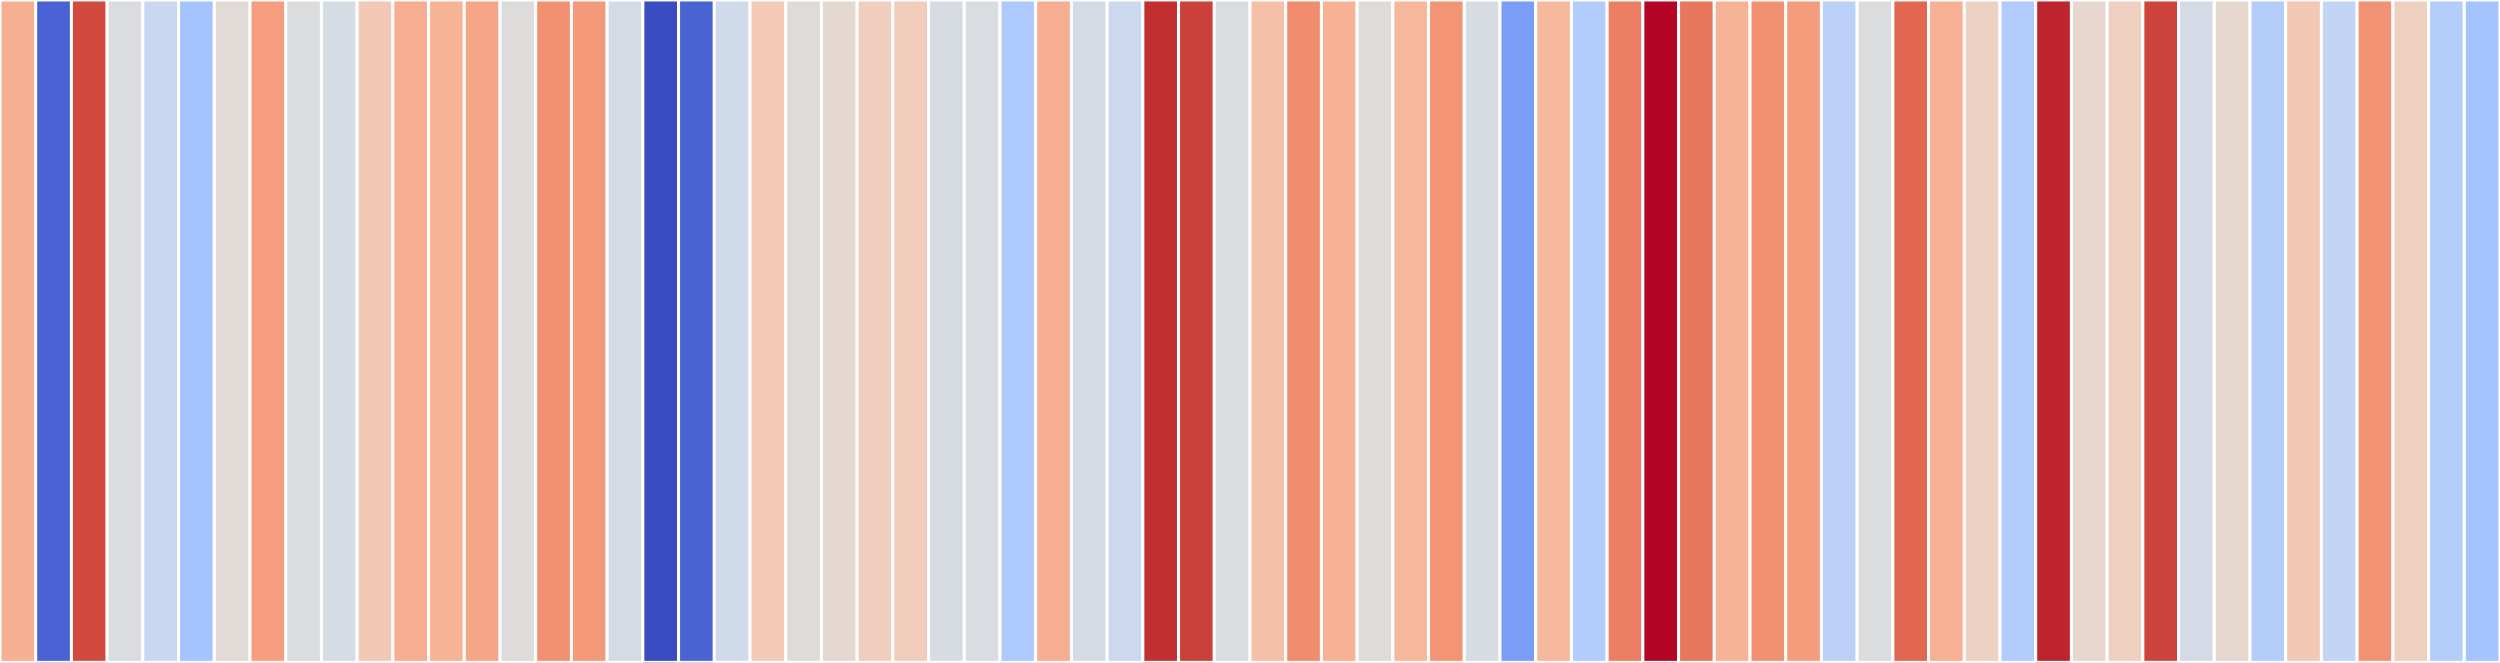
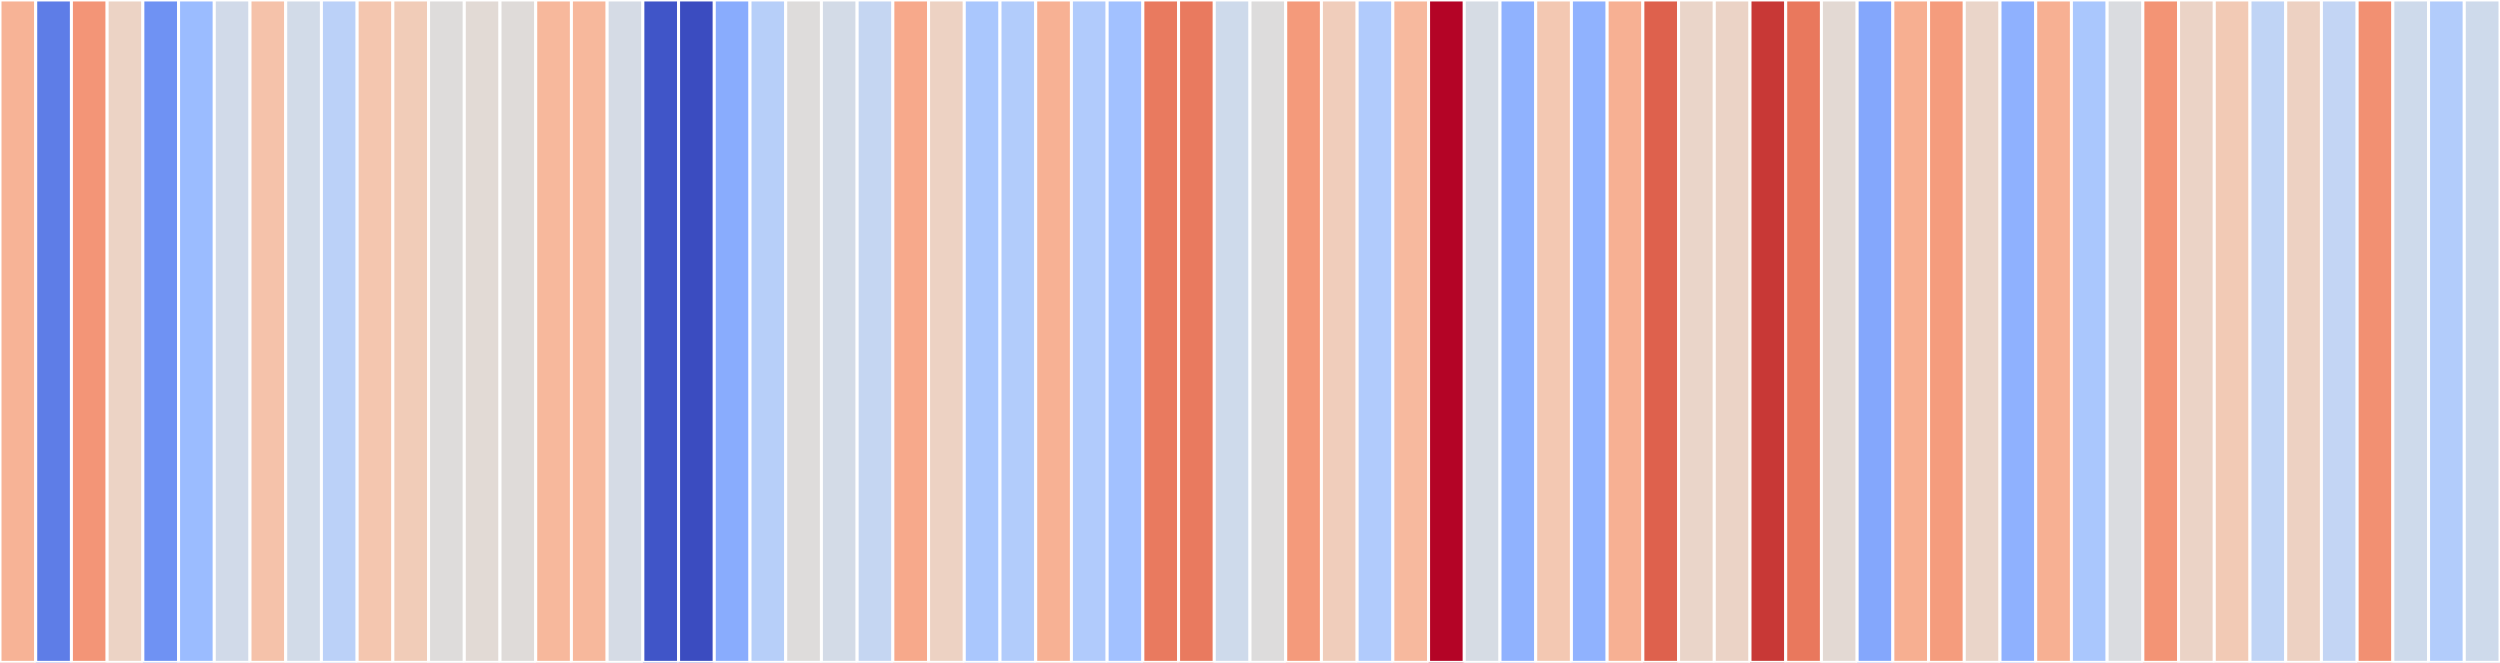
<svg xmlns="http://www.w3.org/2000/svg" width="837pt" height="221.76pt" viewBox="0 0 837 221.76" version="1.1">
  <defs>
    <style type="text/css">*{stroke-linejoin: round; stroke-linecap: butt}</style>
  </defs>
  <g id="figure_1">
    <g id="patch_1">
      <path d="M 0 221.76  L 837 221.76  L 837 0  L 0 0  z " style="fill: #ffffff" />
    </g>
    <g id="axes_1">
      <g id="QuadMesh_1">
-         <path d="M 0 -0  L 11.957 -0  L 11.957 221.76  L 0 221.76  L 0 -0  " clip-path="url(#p04686eaa7e)" style="fill: #f7af91; stroke: #ffffff" />
-         <path d="M 11.957 -0  L 23.914 -0  L 23.914 221.76  L 11.957 221.76  L 11.957 -0  " clip-path="url(#p04686eaa7e)" style="fill: #4961d2; stroke: #ffffff" />
-         <path d="M 23.914 -0  L 35.871 -0  L 35.871 221.76  L 23.914 221.76  L 23.914 -0  " clip-path="url(#p04686eaa7e)" style="fill: #d1493f; stroke: #ffffff" />
-         <path d="M 35.871 -0  L 47.829 -0  L 47.829 221.76  L 35.871 221.76  L 35.871 -0  " clip-path="url(#p04686eaa7e)" style="fill: #dadce0; stroke: #ffffff" />
-         <path d="M 47.829 -0  L 59.786 -0  L 59.786 221.76  L 47.829 221.76  L 47.829 -0  " clip-path="url(#p04686eaa7e)" style="fill: #c9d7f0; stroke: #ffffff" />
-         <path d="M 59.786 -0  L 71.743 -0  L 71.743 221.76  L 59.786 221.76  L 59.786 -0  " clip-path="url(#p04686eaa7e)" style="fill: #a5c3fe; stroke: #ffffff" />
-         <path d="M 71.743 -0  L 83.7 -0  L 83.7 221.76  L 71.743 221.76  L 71.743 -0  " clip-path="url(#p04686eaa7e)" style="fill: #e1dad6; stroke: #ffffff" />
-         <path d="M 83.7 -0  L 95.657 -0  L 95.657 221.76  L 83.7 221.76  L 83.7 -0  " clip-path="url(#p04686eaa7e)" style="fill: #f59d7e; stroke: #ffffff" />
-         <path d="M 95.657 -0  L 107.614 -0  L 107.614 221.76  L 95.657 221.76  L 95.657 -0  " clip-path="url(#p04686eaa7e)" style="fill: #dbdcde; stroke: #ffffff" />
-         <path d="M 107.614 -0  L 119.571 -0  L 119.571 221.76  L 107.614 221.76  L 107.614 -0  " clip-path="url(#p04686eaa7e)" style="fill: #d6dce4; stroke: #ffffff" />
-         <path d="M 119.571 -0  L 131.529 -0  L 131.529 221.76  L 119.571 221.76  L 119.571 -0  " clip-path="url(#p04686eaa7e)" style="fill: #f2c9b4; stroke: #ffffff" />
-         <path d="M 131.529 -0  L 143.486 -0  L 143.486 221.76  L 131.529 221.76  L 131.529 -0  " clip-path="url(#p04686eaa7e)" style="fill: #f7ad90; stroke: #ffffff" />
-         <path d="M 143.486 -0  L 155.443 -0  L 155.443 221.76  L 143.486 221.76  L 143.486 -0  " clip-path="url(#p04686eaa7e)" style="fill: #f7b396; stroke: #ffffff" />
-         <path d="M 155.443 -0  L 167.4 -0  L 167.4 221.76  L 155.443 221.76  L 155.443 -0  " clip-path="url(#p04686eaa7e)" style="fill: #f6a586; stroke: #ffffff" />
-         <path d="M 167.4 -0  L 179.357 -0  L 179.357 221.76  L 167.4 221.76  L 167.4 -0  " clip-path="url(#p04686eaa7e)" style="fill: #dedcdb; stroke: #ffffff" />
-         <path d="M 179.357 -0  L 191.314 -0  L 191.314 221.76  L 179.357 221.76  L 179.357 -0  " clip-path="url(#p04686eaa7e)" style="fill: #f29072; stroke: #ffffff" />
-         <path d="M 191.314 -0  L 203.271 -0  L 203.271 221.76  L 191.314 221.76  L 191.314 -0  " clip-path="url(#p04686eaa7e)" style="fill: #f49a7b; stroke: #ffffff" />
-         <path d="M 203.271 -0  L 215.229 -0  L 215.229 221.76  L 203.271 221.76  L 203.271 -0  " clip-path="url(#p04686eaa7e)" style="fill: #d5dbe5; stroke: #ffffff" />
-         <path d="M 215.229 -0  L 227.186 -0  L 227.186 221.76  L 215.229 221.76  L 215.229 -0  " clip-path="url(#p04686eaa7e)" style="fill: #3b4cc0; stroke: #ffffff" />
-         <path d="M 227.186 -0  L 239.143 -0  L 239.143 221.76  L 227.186 221.76  L 227.186 -0  " clip-path="url(#p04686eaa7e)" style="fill: #4a63d3; stroke: #ffffff" />
-         <path d="M 239.143 -0  L 251.1 -0  L 251.1 221.76  L 239.143 221.76  L 239.143 -0  " clip-path="url(#p04686eaa7e)" style="fill: #cfdaea; stroke: #ffffff" />
-         <path d="M 251.1 -0  L 263.057 -0  L 263.057 221.76  L 251.1 221.76  L 251.1 -0  " clip-path="url(#p04686eaa7e)" style="fill: #f2cab5; stroke: #ffffff" />
-         <path d="M 263.057 -0  L 275.014 -0  L 275.014 221.76  L 263.057 221.76  L 263.057 -0  " clip-path="url(#p04686eaa7e)" style="fill: #dfdbd9; stroke: #ffffff" />
-         <path d="M 275.014 -0  L 286.971 -0  L 286.971 221.76  L 275.014 221.76  L 275.014 -0  " clip-path="url(#p04686eaa7e)" style="fill: #e5d8d1; stroke: #ffffff" />
-         <path d="M 286.971 -0  L 298.929 -0  L 298.929 221.76  L 286.971 221.76  L 286.971 -0  " clip-path="url(#p04686eaa7e)" style="fill: #efcebd; stroke: #ffffff" />
-         <path d="M 298.929 -0  L 310.886 -0  L 310.886 221.76  L 298.929 221.76  L 298.929 -0  " clip-path="url(#p04686eaa7e)" style="fill: #f0cdbb; stroke: #ffffff" />
-         <path d="M 310.886 -0  L 322.843 -0  L 322.843 221.76  L 310.886 221.76  L 310.886 -0  " clip-path="url(#p04686eaa7e)" style="fill: #d7dce3; stroke: #ffffff" />
-         <path d="M 322.843 -0  L 334.8 -0  L 334.8 221.76  L 322.843 221.76  L 322.843 -0  " clip-path="url(#p04686eaa7e)" style="fill: #d9dce1; stroke: #ffffff" />
-         <path d="M 334.8 -0  L 346.757 -0  L 346.757 221.76  L 334.8 221.76  L 334.8 -0  " clip-path="url(#p04686eaa7e)" style="fill: #adc9fd; stroke: #ffffff" />
-         <path d="M 346.757 -0  L 358.714 -0  L 358.714 221.76  L 346.757 221.76  L 346.757 -0  " clip-path="url(#p04686eaa7e)" style="fill: #f7ad90; stroke: #ffffff" />
-         <path d="M 358.714 -0  L 370.671 -0  L 370.671 221.76  L 358.714 221.76  L 358.714 -0  " clip-path="url(#p04686eaa7e)" style="fill: #d5dbe5; stroke: #ffffff" />
-         <path d="M 370.671 -0  L 382.629 -0  L 382.629 221.76  L 370.671 221.76  L 370.671 -0  " clip-path="url(#p04686eaa7e)" style="fill: #cbd8ee; stroke: #ffffff" />
-         <path d="M 382.629 -0  L 394.586 -0  L 394.586 221.76  L 382.629 221.76  L 382.629 -0  " clip-path="url(#p04686eaa7e)" style="fill: #c32e31; stroke: #ffffff" />
-         <path d="M 394.586 -0  L 406.543 -0  L 406.543 221.76  L 394.586 221.76  L 394.586 -0  " clip-path="url(#p04686eaa7e)" style="fill: #cc403a; stroke: #ffffff" />
-         <path d="M 406.543 -0  L 418.5 -0  L 418.5 221.76  L 406.543 221.76  L 406.543 -0  " clip-path="url(#p04686eaa7e)" style="fill: #dadce0; stroke: #ffffff" />
-         <path d="M 418.5 -0  L 430.457 -0  L 430.457 221.76  L 418.5 221.76  L 418.5 -0  " clip-path="url(#p04686eaa7e)" style="fill: #f5c0a7; stroke: #ffffff" />
-         <path d="M 430.457 -0  L 442.414 -0  L 442.414 221.76  L 430.457 221.76  L 430.457 -0  " clip-path="url(#p04686eaa7e)" style="fill: #f08b6e; stroke: #ffffff" />
-         <path d="M 442.414 -0  L 454.371 -0  L 454.371 221.76  L 442.414 221.76  L 442.414 -0  " clip-path="url(#p04686eaa7e)" style="fill: #f7b194; stroke: #ffffff" />
-         <path d="M 454.371 -0  L 466.329 -0  L 466.329 221.76  L 454.371 221.76  L 454.371 -0  " clip-path="url(#p04686eaa7e)" style="fill: #dfdbd9; stroke: #ffffff" />
-         <path d="M 466.329 -0  L 478.286 -0  L 478.286 221.76  L 466.329 221.76  L 466.329 -0  " clip-path="url(#p04686eaa7e)" style="fill: #f7b79b; stroke: #ffffff" />
-         <path d="M 478.286 -0  L 490.243 -0  L 490.243 221.76  L 478.286 221.76  L 478.286 -0  " clip-path="url(#p04686eaa7e)" style="fill: #f39475; stroke: #ffffff" />
-         <path d="M 490.243 -0  L 502.2 -0  L 502.2 221.76  L 490.243 221.76  L 490.243 -0  " clip-path="url(#p04686eaa7e)" style="fill: #d7dce3; stroke: #ffffff" />
-         <path d="M 502.2 -0  L 514.157 -0  L 514.157 221.76  L 502.2 221.76  L 502.2 -0  " clip-path="url(#p04686eaa7e)" style="fill: #7a9df8; stroke: #ffffff" />
-         <path d="M 514.157 -0  L 526.114 -0  L 526.114 221.76  L 514.157 221.76  L 514.157 -0  " clip-path="url(#p04686eaa7e)" style="fill: #f7b99e; stroke: #ffffff" />
-         <path d="M 526.114 -0  L 538.071 -0  L 538.071 221.76  L 526.114 221.76  L 526.114 -0  " clip-path="url(#p04686eaa7e)" style="fill: #b2ccfb; stroke: #ffffff" />
-         <path d="M 538.071 -0  L 550.029 -0  L 550.029 221.76  L 538.071 221.76  L 538.071 -0  " clip-path="url(#p04686eaa7e)" style="fill: #ec7f63; stroke: #ffffff" />
-         <path d="M 550.029 -0  L 561.986 -0  L 561.986 221.76  L 550.029 221.76  L 550.029 -0  " clip-path="url(#p04686eaa7e)" style="fill: #b40426; stroke: #ffffff" />
-         <path d="M 561.986 -0  L 573.943 -0  L 573.943 221.76  L 561.986 221.76  L 561.986 -0  " clip-path="url(#p04686eaa7e)" style="fill: #e8765c; stroke: #ffffff" />
-         <path d="M 573.943 -0  L 585.9 -0  L 585.9 221.76  L 573.943 221.76  L 573.943 -0  " clip-path="url(#p04686eaa7e)" style="fill: #f7b396; stroke: #ffffff" />
-         <path d="M 585.9 -0  L 597.857 -0  L 597.857 221.76  L 585.9 221.76  L 585.9 -0  " clip-path="url(#p04686eaa7e)" style="fill: #f29072; stroke: #ffffff" />
-         <path d="M 597.857 -0  L 609.814 -0  L 609.814 221.76  L 597.857 221.76  L 597.857 -0  " clip-path="url(#p04686eaa7e)" style="fill: #f59c7d; stroke: #ffffff" />
-         <path d="M 609.814 -0  L 621.771 -0  L 621.771 221.76  L 609.814 221.76  L 609.814 -0  " clip-path="url(#p04686eaa7e)" style="fill: #bbd1f8; stroke: #ffffff" />
-         <path d="M 621.771 -0  L 633.729 -0  L 633.729 221.76  L 621.771 221.76  L 621.771 -0  " clip-path="url(#p04686eaa7e)" style="fill: #dbdcde; stroke: #ffffff" />
-         <path d="M 633.729 -0  L 645.686 -0  L 645.686 221.76  L 633.729 221.76  L 633.729 -0  " clip-path="url(#p04686eaa7e)" style="fill: #e16751; stroke: #ffffff" />
-         <path d="M 645.686 -0  L 657.643 -0  L 657.643 221.76  L 645.686 221.76  L 645.686 -0  " clip-path="url(#p04686eaa7e)" style="fill: #f7b093; stroke: #ffffff" />
-         <path d="M 657.643 -0  L 669.6 -0  L 669.6 221.76  L 657.643 221.76  L 657.643 -0  " clip-path="url(#p04686eaa7e)" style="fill: #edd2c3; stroke: #ffffff" />
-         <path d="M 669.6 -0  L 681.557 -0  L 681.557 221.76  L 669.6 221.76  L 669.6 -0  " clip-path="url(#p04686eaa7e)" style="fill: #b1cbfc; stroke: #ffffff" />
-         <path d="M 681.557 -0  L 693.514 -0  L 693.514 221.76  L 681.557 221.76  L 681.557 -0  " clip-path="url(#p04686eaa7e)" style="fill: #be242e; stroke: #ffffff" />
-         <path d="M 693.514 -0  L 705.471 -0  L 705.471 221.76  L 693.514 221.76  L 693.514 -0  " clip-path="url(#p04686eaa7e)" style="fill: #e7d7ce; stroke: #ffffff" />
-         <path d="M 705.471 -0  L 717.429 -0  L 717.429 221.76  L 705.471 221.76  L 705.471 -0  " clip-path="url(#p04686eaa7e)" style="fill: #efcfbf; stroke: #ffffff" />
-         <path d="M 717.429 -0  L 729.386 -0  L 729.386 221.76  L 717.429 221.76  L 717.429 -0  " clip-path="url(#p04686eaa7e)" style="fill: #cd423b; stroke: #ffffff" />
-         <path d="M 729.386 -0  L 741.343 -0  L 741.343 221.76  L 729.386 221.76  L 729.386 -0  " clip-path="url(#p04686eaa7e)" style="fill: #d4dbe6; stroke: #ffffff" />
-         <path d="M 741.343 -0  L 753.3 -0  L 753.3 221.76  L 741.343 221.76  L 741.343 -0  " clip-path="url(#p04686eaa7e)" style="fill: #e6d7cf; stroke: #ffffff" />
-         <path d="M 753.3 -0  L 765.257 -0  L 765.257 221.76  L 753.3 221.76  L 753.3 -0  " clip-path="url(#p04686eaa7e)" style="fill: #b5cdfa; stroke: #ffffff" />
-         <path d="M 765.257 -0  L 777.214 -0  L 777.214 221.76  L 765.257 221.76  L 765.257 -0  " clip-path="url(#p04686eaa7e)" style="fill: #f2c9b4; stroke: #ffffff" />
-         <path d="M 777.214 -0  L 789.171 -0  L 789.171 221.76  L 777.214 221.76  L 777.214 -0  " clip-path="url(#p04686eaa7e)" style="fill: #c3d5f4; stroke: #ffffff" />
-         <path d="M 789.171 -0  L 801.129 -0  L 801.129 221.76  L 789.171 221.76  L 789.171 -0  " clip-path="url(#p04686eaa7e)" style="fill: #f29274; stroke: #ffffff" />
-         <path d="M 801.129 -0  L 813.086 -0  L 813.086 221.76  L 801.129 221.76  L 801.129 -0  " clip-path="url(#p04686eaa7e)" style="fill: #eed0c0; stroke: #ffffff" />
-         <path d="M 813.086 -0  L 825.043 -0  L 825.043 221.76  L 813.086 221.76  L 813.086 -0  " clip-path="url(#p04686eaa7e)" style="fill: #b5cdfa; stroke: #ffffff" />
-         <path d="M 825.043 -0  L 837 -0  L 837 221.76  L 825.043 221.76  L 825.043 -0  " clip-path="url(#p04686eaa7e)" style="fill: #a5c3fe; stroke: #ffffff" />
+         <path d="M 0 -0  L 11.957 -0  L 11.957 221.76  L 0 221.76  L 0 -0  " clip-path="url(#p28218dede7)" style="fill: #f7b396; stroke: #ffffff" />
+         <path d="M 11.957 -0  L 23.914 -0  L 23.914 221.76  L 11.957 221.76  L 11.957 -0  " clip-path="url(#p28218dede7)" style="fill: #5e7de7; stroke: #ffffff" />
+         <path d="M 23.914 -0  L 35.871 -0  L 35.871 221.76  L 23.914 221.76  L 23.914 -0  " clip-path="url(#p28218dede7)" style="fill: #f39577; stroke: #ffffff" />
+         <path d="M 35.871 -0  L 47.829 -0  L 47.829 221.76  L 35.871 221.76  L 35.871 -0  " clip-path="url(#p28218dede7)" style="fill: #ecd3c5; stroke: #ffffff" />
+         <path d="M 47.829 -0  L 59.786 -0  L 59.786 221.76  L 47.829 221.76  L 47.829 -0  " clip-path="url(#p28218dede7)" style="fill: #6f92f3; stroke: #ffffff" />
+         <path d="M 59.786 -0  L 71.743 -0  L 71.743 221.76  L 59.786 221.76  L 59.786 -0  " clip-path="url(#p28218dede7)" style="fill: #9bbcff; stroke: #ffffff" />
+         <path d="M 71.743 -0  L 83.7 -0  L 83.7 221.76  L 71.743 221.76  L 71.743 -0  " clip-path="url(#p28218dede7)" style="fill: #d1dae9; stroke: #ffffff" />
+         <path d="M 83.7 -0  L 95.657 -0  L 95.657 221.76  L 83.7 221.76  L 83.7 -0  " clip-path="url(#p28218dede7)" style="fill: #f5c2aa; stroke: #ffffff" />
+         <path d="M 95.657 -0  L 107.614 -0  L 107.614 221.76  L 95.657 221.76  L 95.657 -0  " clip-path="url(#p28218dede7)" style="fill: #d2dbe8; stroke: #ffffff" />
+         <path d="M 107.614 -0  L 119.571 -0  L 119.571 221.76  L 107.614 221.76  L 107.614 -0  " clip-path="url(#p28218dede7)" style="fill: #bbd1f8; stroke: #ffffff" />
+         <path d="M 119.571 -0  L 131.529 -0  L 131.529 221.76  L 119.571 221.76  L 119.571 -0  " clip-path="url(#p28218dede7)" style="fill: #f4c6af; stroke: #ffffff" />
+         <path d="M 131.529 -0  L 143.486 -0  L 143.486 221.76  L 131.529 221.76  L 131.529 -0  " clip-path="url(#p28218dede7)" style="fill: #f1ccb8; stroke: #ffffff" />
+         <path d="M 143.486 -0  L 155.443 -0  L 155.443 221.76  L 143.486 221.76  L 143.486 -0  " clip-path="url(#p28218dede7)" style="fill: #dedcdb; stroke: #ffffff" />
+         <path d="M 155.443 -0  L 167.4 -0  L 167.4 221.76  L 155.443 221.76  L 155.443 -0  " clip-path="url(#p28218dede7)" style="fill: #e2dad5; stroke: #ffffff" />
+         <path d="M 167.4 -0  L 179.357 -0  L 179.357 221.76  L 167.4 221.76  L 167.4 -0  " clip-path="url(#p28218dede7)" style="fill: #dfdbd9; stroke: #ffffff" />
+         <path d="M 179.357 -0  L 191.314 -0  L 191.314 221.76  L 179.357 221.76  L 179.357 -0  " clip-path="url(#p28218dede7)" style="fill: #f7b89c; stroke: #ffffff" />
+         <path d="M 191.314 -0  L 203.271 -0  L 203.271 221.76  L 191.314 221.76  L 191.314 -0  " clip-path="url(#p28218dede7)" style="fill: #f7b89c; stroke: #ffffff" />
+         <path d="M 203.271 -0  L 215.229 -0  L 215.229 221.76  L 203.271 221.76  L 203.271 -0  " clip-path="url(#p28218dede7)" style="fill: #d5dbe5; stroke: #ffffff" />
+         <path d="M 215.229 -0  L 227.186 -0  L 227.186 221.76  L 215.229 221.76  L 215.229 -0  " clip-path="url(#p28218dede7)" style="fill: #4055c8; stroke: #ffffff" />
+         <path d="M 227.186 -0  L 239.143 -0  L 239.143 221.76  L 227.186 221.76  L 227.186 -0  " clip-path="url(#p28218dede7)" style="fill: #3b4cc0; stroke: #ffffff" />
+         <path d="M 239.143 -0  L 251.1 -0  L 251.1 221.76  L 239.143 221.76  L 239.143 -0  " clip-path="url(#p28218dede7)" style="fill: #89acfd; stroke: #ffffff" />
+         <path d="M 251.1 -0  L 263.057 -0  L 263.057 221.76  L 251.1 221.76  L 251.1 -0  " clip-path="url(#p28218dede7)" style="fill: #b7cff9; stroke: #ffffff" />
+         <path d="M 263.057 -0  L 275.014 -0  L 275.014 221.76  L 263.057 221.76  L 263.057 -0  " clip-path="url(#p28218dede7)" style="fill: #dedcdb; stroke: #ffffff" />
+         <path d="M 275.014 -0  L 286.971 -0  L 286.971 221.76  L 275.014 221.76  L 275.014 -0  " clip-path="url(#p28218dede7)" style="fill: #d3dbe7; stroke: #ffffff" />
+         <path d="M 286.971 -0  L 298.929 -0  L 298.929 221.76  L 286.971 221.76  L 286.971 -0  " clip-path="url(#p28218dede7)" style="fill: #c5d6f2; stroke: #ffffff" />
+         <path d="M 298.929 -0  L 310.886 -0  L 310.886 221.76  L 298.929 221.76  L 298.929 -0  " clip-path="url(#p28218dede7)" style="fill: #f7a98b; stroke: #ffffff" />
+         <path d="M 310.886 -0  L 322.843 -0  L 322.843 221.76  L 310.886 221.76  L 310.886 -0  " clip-path="url(#p28218dede7)" style="fill: #edd2c3; stroke: #ffffff" />
+         <path d="M 322.843 -0  L 334.8 -0  L 334.8 221.76  L 322.843 221.76  L 322.843 -0  " clip-path="url(#p28218dede7)" style="fill: #aac7fd; stroke: #ffffff" />
+         <path d="M 334.8 -0  L 346.757 -0  L 346.757 221.76  L 334.8 221.76  L 334.8 -0  " clip-path="url(#p28218dede7)" style="fill: #b2ccfb; stroke: #ffffff" />
+         <path d="M 346.757 -0  L 358.714 -0  L 358.714 221.76  L 346.757 221.76  L 346.757 -0  " clip-path="url(#p28218dede7)" style="fill: #f7b194; stroke: #ffffff" />
+         <path d="M 358.714 -0  L 370.671 -0  L 370.671 221.76  L 358.714 221.76  L 358.714 -0  " clip-path="url(#p28218dede7)" style="fill: #b1cbfc; stroke: #ffffff" />
+         <path d="M 370.671 -0  L 382.629 -0  L 382.629 221.76  L 370.671 221.76  L 370.671 -0  " clip-path="url(#p28218dede7)" style="fill: #a2c1ff; stroke: #ffffff" />
+         <path d="M 382.629 -0  L 394.586 -0  L 394.586 221.76  L 382.629 221.76  L 382.629 -0  " clip-path="url(#p28218dede7)" style="fill: #e97a5f; stroke: #ffffff" />
+         <path d="M 394.586 -0  L 406.543 -0  L 406.543 221.76  L 394.586 221.76  L 394.586 -0  " clip-path="url(#p28218dede7)" style="fill: #e97a5f; stroke: #ffffff" />
+         <path d="M 406.543 -0  L 418.5 -0  L 418.5 221.76  L 406.543 221.76  L 406.543 -0  " clip-path="url(#p28218dede7)" style="fill: #cedaeb; stroke: #ffffff" />
+         <path d="M 418.5 -0  L 430.457 -0  L 430.457 221.76  L 418.5 221.76  L 418.5 -0  " clip-path="url(#p28218dede7)" style="fill: #dddcdc; stroke: #ffffff" />
+         <path d="M 430.457 -0  L 442.414 -0  L 442.414 221.76  L 430.457 221.76  L 430.457 -0  " clip-path="url(#p28218dede7)" style="fill: #f49a7b; stroke: #ffffff" />
+         <path d="M 442.414 -0  L 454.371 -0  L 454.371 221.76  L 442.414 221.76  L 442.414 -0  " clip-path="url(#p28218dede7)" style="fill: #f0cdbb; stroke: #ffffff" />
+         <path d="M 454.371 -0  L 466.329 -0  L 466.329 221.76  L 454.371 221.76  L 454.371 -0  " clip-path="url(#p28218dede7)" style="fill: #b1cbfc; stroke: #ffffff" />
+         <path d="M 466.329 -0  L 478.286 -0  L 478.286 221.76  L 466.329 221.76  L 466.329 -0  " clip-path="url(#p28218dede7)" style="fill: #f7b99e; stroke: #ffffff" />
+         <path d="M 478.286 -0  L 490.243 -0  L 490.243 221.76  L 478.286 221.76  L 478.286 -0  " clip-path="url(#p28218dede7)" style="fill: #b40426; stroke: #ffffff" />
+         <path d="M 490.243 -0  L 502.2 -0  L 502.2 221.76  L 490.243 221.76  L 490.243 -0  " clip-path="url(#p28218dede7)" style="fill: #d6dce4; stroke: #ffffff" />
+         <path d="M 502.2 -0  L 514.157 -0  L 514.157 221.76  L 502.2 221.76  L 502.2 -0  " clip-path="url(#p28218dede7)" style="fill: #90b2fe; stroke: #ffffff" />
+         <path d="M 514.157 -0  L 526.114 -0  L 526.114 221.76  L 514.157 221.76  L 514.157 -0  " clip-path="url(#p28218dede7)" style="fill: #f3c8b2; stroke: #ffffff" />
+         <path d="M 526.114 -0  L 538.071 -0  L 538.071 221.76  L 526.114 221.76  L 526.114 -0  " clip-path="url(#p28218dede7)" style="fill: #90b2fe; stroke: #ffffff" />
+         <path d="M 538.071 -0  L 550.029 -0  L 550.029 221.76  L 538.071 221.76  L 538.071 -0  " clip-path="url(#p28218dede7)" style="fill: #f7b093; stroke: #ffffff" />
+         <path d="M 550.029 -0  L 561.986 -0  L 561.986 221.76  L 550.029 221.76  L 550.029 -0  " clip-path="url(#p28218dede7)" style="fill: #de614d; stroke: #ffffff" />
+         <path d="M 561.986 -0  L 573.943 -0  L 573.943 221.76  L 561.986 221.76  L 561.986 -0  " clip-path="url(#p28218dede7)" style="fill: #ead5c9; stroke: #ffffff" />
+         <path d="M 573.943 -0  L 585.9 -0  L 585.9 221.76  L 573.943 221.76  L 573.943 -0  " clip-path="url(#p28218dede7)" style="fill: #ebd3c6; stroke: #ffffff" />
+         <path d="M 585.9 -0  L 597.857 -0  L 597.857 221.76  L 585.9 221.76  L 585.9 -0  " clip-path="url(#p28218dede7)" style="fill: #c83836; stroke: #ffffff" />
+         <path d="M 597.857 -0  L 609.814 -0  L 609.814 221.76  L 597.857 221.76  L 597.857 -0  " clip-path="url(#p28218dede7)" style="fill: #e9785d; stroke: #ffffff" />
+         <path d="M 609.814 -0  L 621.771 -0  L 621.771 221.76  L 609.814 221.76  L 609.814 -0  " clip-path="url(#p28218dede7)" style="fill: #e3d9d3; stroke: #ffffff" />
+         <path d="M 621.771 -0  L 633.729 -0  L 633.729 221.76  L 621.771 221.76  L 621.771 -0  " clip-path="url(#p28218dede7)" style="fill: #84a7fc; stroke: #ffffff" />
+         <path d="M 633.729 -0  L 645.686 -0  L 645.686 221.76  L 633.729 221.76  L 633.729 -0  " clip-path="url(#p28218dede7)" style="fill: #f7af91; stroke: #ffffff" />
+         <path d="M 645.686 -0  L 657.643 -0  L 657.643 221.76  L 645.686 221.76  L 645.686 -0  " clip-path="url(#p28218dede7)" style="fill: #f59c7d; stroke: #ffffff" />
+         <path d="M 657.643 -0  L 669.6 -0  L 669.6 221.76  L 657.643 221.76  L 657.643 -0  " clip-path="url(#p28218dede7)" style="fill: #ead5c9; stroke: #ffffff" />
+         <path d="M 669.6 -0  L 681.557 -0  L 681.557 221.76  L 669.6 221.76  L 669.6 -0  " clip-path="url(#p28218dede7)" style="fill: #8fb1fe; stroke: #ffffff" />
+         <path d="M 681.557 -0  L 693.514 -0  L 693.514 221.76  L 681.557 221.76  L 681.557 -0  " clip-path="url(#p28218dede7)" style="fill: #f7b093; stroke: #ffffff" />
+         <path d="M 693.514 -0  L 705.471 -0  L 705.471 221.76  L 693.514 221.76  L 693.514 -0  " clip-path="url(#p28218dede7)" style="fill: #aac7fd; stroke: #ffffff" />
+         <path d="M 705.471 -0  L 717.429 -0  L 717.429 221.76  L 705.471 221.76  L 705.471 -0  " clip-path="url(#p28218dede7)" style="fill: #dadce0; stroke: #ffffff" />
+         <path d="M 717.429 -0  L 729.386 -0  L 729.386 221.76  L 717.429 221.76  L 717.429 -0  " clip-path="url(#p28218dede7)" style="fill: #f39475; stroke: #ffffff" />
+         <path d="M 729.386 -0  L 741.343 -0  L 741.343 221.76  L 729.386 221.76  L 729.386 -0  " clip-path="url(#p28218dede7)" style="fill: #ebd3c6; stroke: #ffffff" />
+         <path d="M 741.343 -0  L 753.3 -0  L 753.3 221.76  L 741.343 221.76  L 741.343 -0  " clip-path="url(#p28218dede7)" style="fill: #f2cab5; stroke: #ffffff" />
+         <path d="M 753.3 -0  L 765.257 -0  L 765.257 221.76  L 753.3 221.76  L 753.3 -0  " clip-path="url(#p28218dede7)" style="fill: #c0d4f5; stroke: #ffffff" />
+         <path d="M 765.257 -0  L 777.214 -0  L 777.214 221.76  L 765.257 221.76  L 765.257 -0  " clip-path="url(#p28218dede7)" style="fill: #edd1c2; stroke: #ffffff" />
+         <path d="M 777.214 -0  L 789.171 -0  L 789.171 221.76  L 777.214 221.76  L 777.214 -0  " clip-path="url(#p28218dede7)" style="fill: #c3d5f4; stroke: #ffffff" />
+         <path d="M 789.171 -0  L 801.129 -0  L 801.129 221.76  L 789.171 221.76  L 789.171 -0  " clip-path="url(#p28218dede7)" style="fill: #f29072; stroke: #ffffff" />
+         <path d="M 801.129 -0  L 813.086 -0  L 813.086 221.76  L 801.129 221.76  L 801.129 -0  " clip-path="url(#p28218dede7)" style="fill: #cedaeb; stroke: #ffffff" />
+         <path d="M 813.086 -0  L 825.043 -0  L 825.043 221.76  L 813.086 221.76  L 813.086 -0  " clip-path="url(#p28218dede7)" style="fill: #b2ccfb; stroke: #ffffff" />
+         <path d="M 825.043 -0  L 837 -0  L 837 221.76  L 825.043 221.76  L 825.043 -0  " clip-path="url(#p28218dede7)" style="fill: #cedaeb; stroke: #ffffff" />
      </g>
    </g>
  </g>
  <defs>
-     <clipPath id="p04686eaa7e">
+     <clipPath id="p28218dede7">
      <rect x="0" y="-0" width="837" height="221.76" />
    </clipPath>
  </defs>
</svg>
